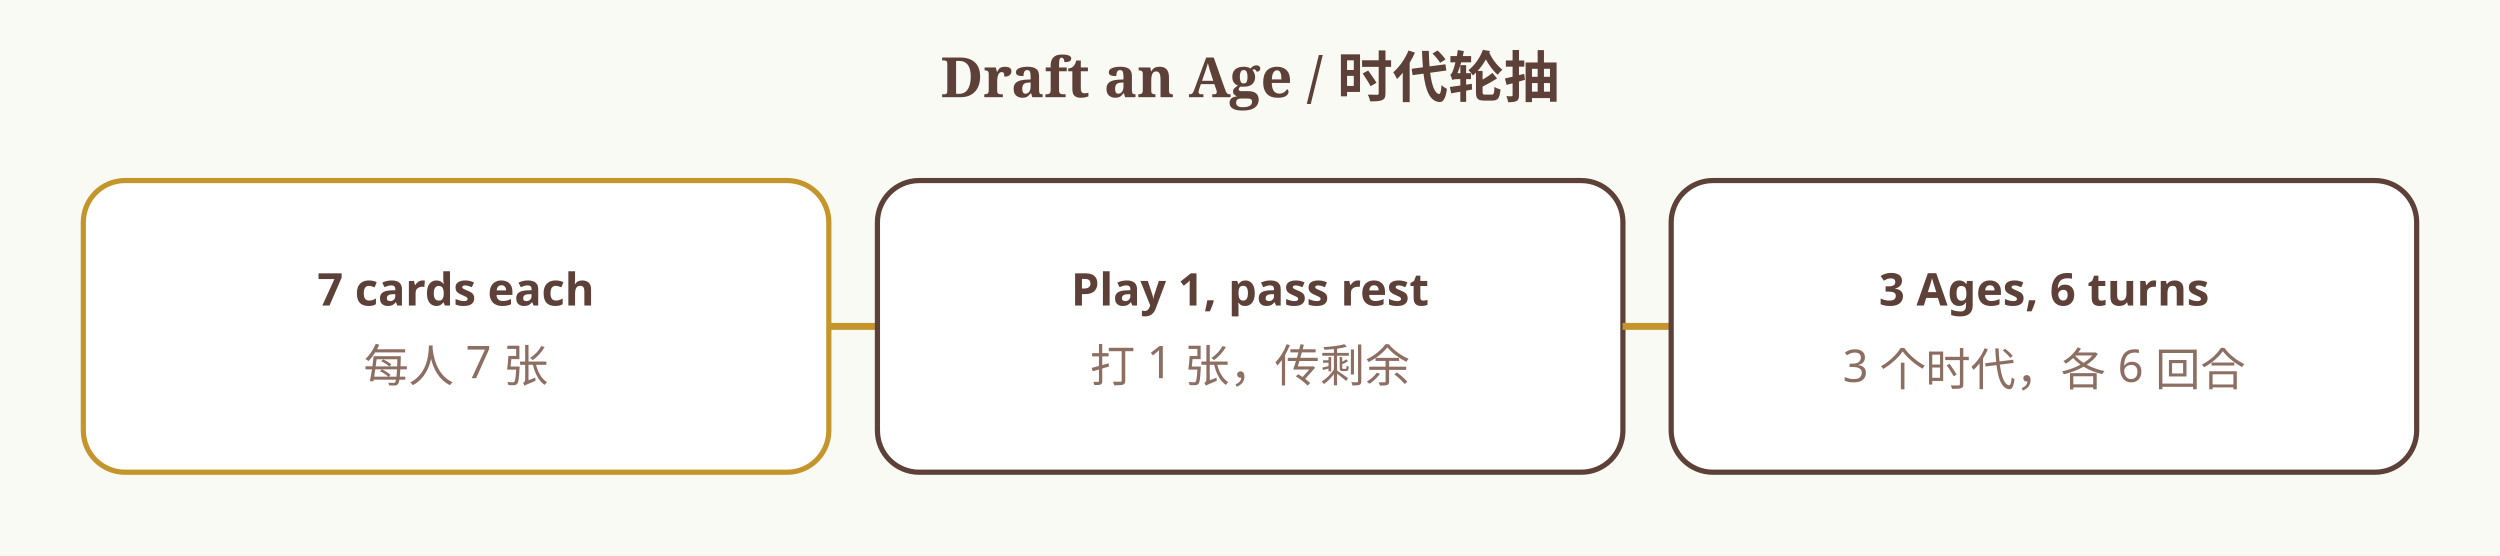
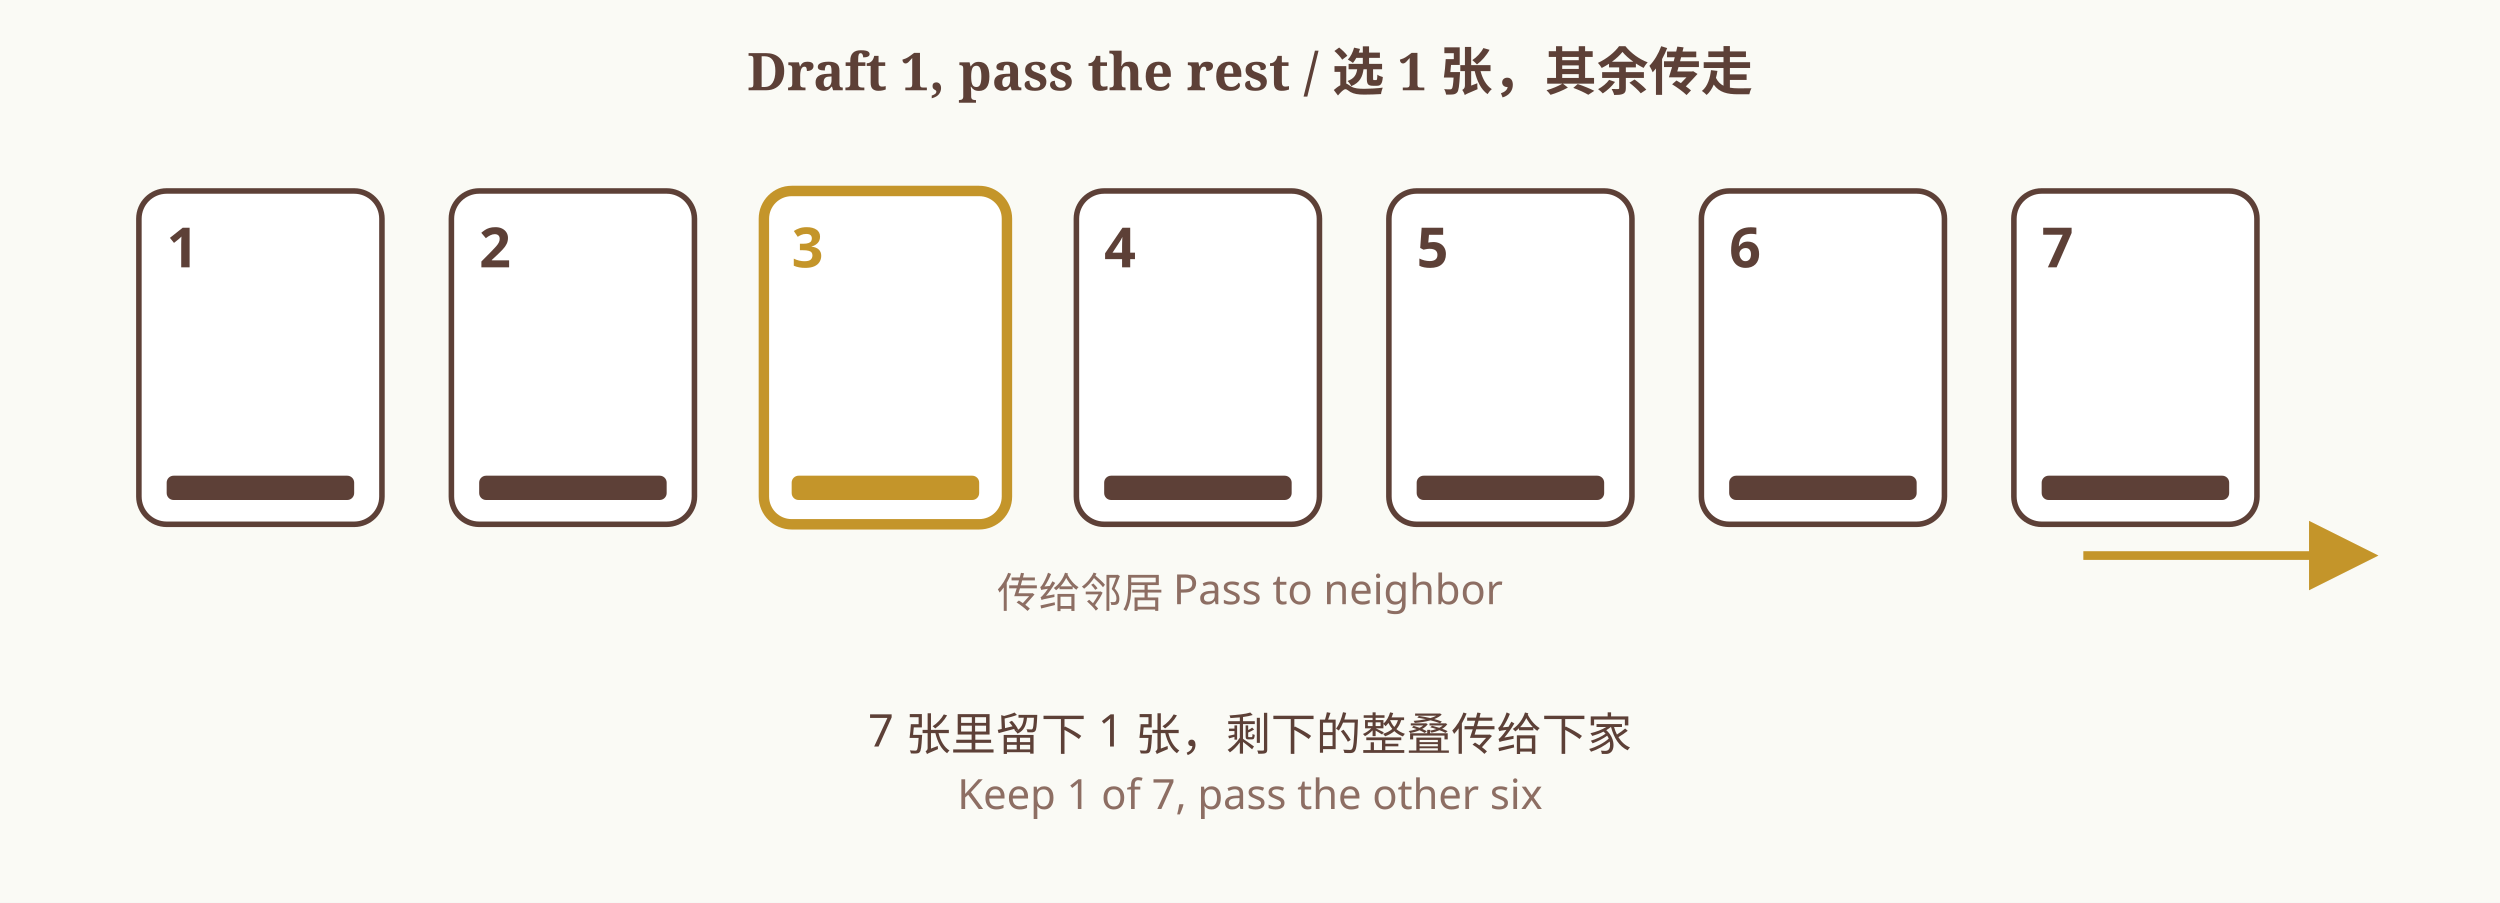
- <svg xmlns="http://www.w3.org/2000/svg" viewBox="0 0 720 160" role="img">
-   <rect width="720" height="160" fill="#FAFAF5" />
-   <text x="360" y="28" text-anchor="middle" font-family="Georgia, serif" font-size="16" fill="#5D4037" font-weight="700">Draft an Age / 时代轮抽</text>
-   <g font-family="'PingFang SC', 'Hiragino Sans GB', 'Microsoft YaHei', sans-serif" font-size="13" text-anchor="middle">
-     <rect x="24.0" y="52" width="214.7" height="84" rx="12" fill="#fff" stroke="#C4952A" stroke-width="1.5" />
-     <text x="131.3" y="88" fill="#5D4037" font-weight="700">7 cards each</text>
-     <text x="131.3" y="110" fill="#8D6E63">每人 7 张</text>
-     <path d="M238.7 94h14" stroke="#C4952A" stroke-width="2" />
-     <rect x="252.7" y="52" width="214.7" height="84" rx="12" fill="#fff" stroke="#5D4037" stroke-width="1.5" />
-     <text x="360.0" y="88" fill="#5D4037" font-weight="700">Play 1, pass rest</text>
-     <text x="360.0" y="110" fill="#8D6E63">打 1 张，传剩余</text>
-     <path d="M467.3 94h14" stroke="#C4952A" stroke-width="2" />
-     <rect x="481.3" y="52" width="214.7" height="84" rx="12" fill="#fff" stroke="#5D4037" stroke-width="1.5" />
-     <text x="588.7" y="88" fill="#5D4037" font-weight="700">3 Ages, 6 turns</text>
-     <text x="588.7" y="110" fill="#8D6E63">3 个时代，各 6 回合</text>
+ <svg xmlns="http://www.w3.org/2000/svg" viewBox="0 0 720 260" role="img">
+   <rect width="720" height="260" fill="#FAFAF5" />
+   <text x="360" y="26" text-anchor="middle" font-family="Georgia, serif" font-size="15" fill="#5D4037" font-weight="700">Draft 1, pass the rest / 选 1 张，其余传走</text>
+   <defs>
+     <marker id="arr" markerWidth="8" markerHeight="8" refX="6" refY="4" orient="auto">
+       <path d="M0 0l8 4-8 4z" fill="#C4952A" />
+     </marker>
+   </defs>
+   <g>
+     <rect x="40" y="55" width="70" height="96" rx="8" fill="#fff" stroke="#5D4037" stroke-width="1.6" />
+     <text x="48" y="77" font-family="'PingFang SC', 'Hiragino Sans GB', 'Microsoft YaHei', sans-serif" font-size="16" font-weight="700" fill="#5D4037">1</text>
+     <rect x="48" y="137" width="54" height="7" rx="2" fill="#5D4037" />
  </g>
+   <g>
+     <rect x="130" y="55" width="70" height="96" rx="8" fill="#fff" stroke="#5D4037" stroke-width="1.6" />
+     <text x="138" y="77" font-family="'PingFang SC', 'Hiragino Sans GB', 'Microsoft YaHei', sans-serif" font-size="16" font-weight="700" fill="#5D4037">2</text>
+     <rect x="138" y="137" width="54" height="7" rx="2" fill="#5D4037" />
+   </g>
+   <g>
+     <rect x="220" y="55" width="70" height="96" rx="8" fill="#fff" stroke="#C4952A" stroke-width="3" />
+     <text x="228" y="77" font-family="'PingFang SC', 'Hiragino Sans GB', 'Microsoft YaHei', sans-serif" font-size="16" font-weight="700" fill="#C4952A">3</text>
+     <rect x="228" y="137" width="54" height="7" rx="2" fill="#C4952A" />
+   </g>
+   <g>
+     <rect x="310" y="55" width="70" height="96" rx="8" fill="#fff" stroke="#5D4037" stroke-width="1.6" />
+     <text x="318" y="77" font-family="'PingFang SC', 'Hiragino Sans GB', 'Microsoft YaHei', sans-serif" font-size="16" font-weight="700" fill="#5D4037">4</text>
+     <rect x="318" y="137" width="54" height="7" rx="2" fill="#5D4037" />
+   </g>
+   <g>
+     <rect x="400" y="55" width="70" height="96" rx="8" fill="#fff" stroke="#5D4037" stroke-width="1.6" />
+     <text x="408" y="77" font-family="'PingFang SC', 'Hiragino Sans GB', 'Microsoft YaHei', sans-serif" font-size="16" font-weight="700" fill="#5D4037">5</text>
+     <rect x="408" y="137" width="54" height="7" rx="2" fill="#5D4037" />
+   </g>
+   <g>
+     <rect x="490" y="55" width="70" height="96" rx="8" fill="#fff" stroke="#5D4037" stroke-width="1.6" />
+     <text x="498" y="77" font-family="'PingFang SC', 'Hiragino Sans GB', 'Microsoft YaHei', sans-serif" font-size="16" font-weight="700" fill="#5D4037">6</text>
+     <rect x="498" y="137" width="54" height="7" rx="2" fill="#5D4037" />
+   </g>
+   <g>
+     <rect x="580" y="55" width="70" height="96" rx="8" fill="#fff" stroke="#5D4037" stroke-width="1.6" />
+     <text x="588" y="77" font-family="'PingFang SC', 'Hiragino Sans GB', 'Microsoft YaHei', sans-serif" font-size="16" font-weight="700" fill="#5D4037">7</text>
+     <rect x="588" y="137" width="54" height="7" rx="2" fill="#5D4037" />
+   </g>
+   <path d="M600 160 L680 160" stroke="#C4952A" stroke-width="2.5" marker-end="url(#arr)" />
+   <text x="360" y="175" text-anchor="middle" font-family="'PingFang SC', 'Hiragino Sans GB', 'Microsoft YaHei', sans-serif" font-size="12" fill="#8D6E63">传给邻居 Pass to neighbor</text>
+   <text x="360" y="215" text-anchor="middle" font-family="'PingFang SC', 'Hiragino Sans GB', 'Microsoft YaHei', sans-serif" font-size="13" fill="#5D4037">7 张里留下 1 张，剩下的整叠传给下家</text>
+   <text x="360" y="233" text-anchor="middle" font-family="'PingFang SC', 'Hiragino Sans GB', 'Microsoft YaHei', sans-serif" font-size="12" fill="#8D6E63">Keep 1 of 7, pass the other six</text>
</svg>
